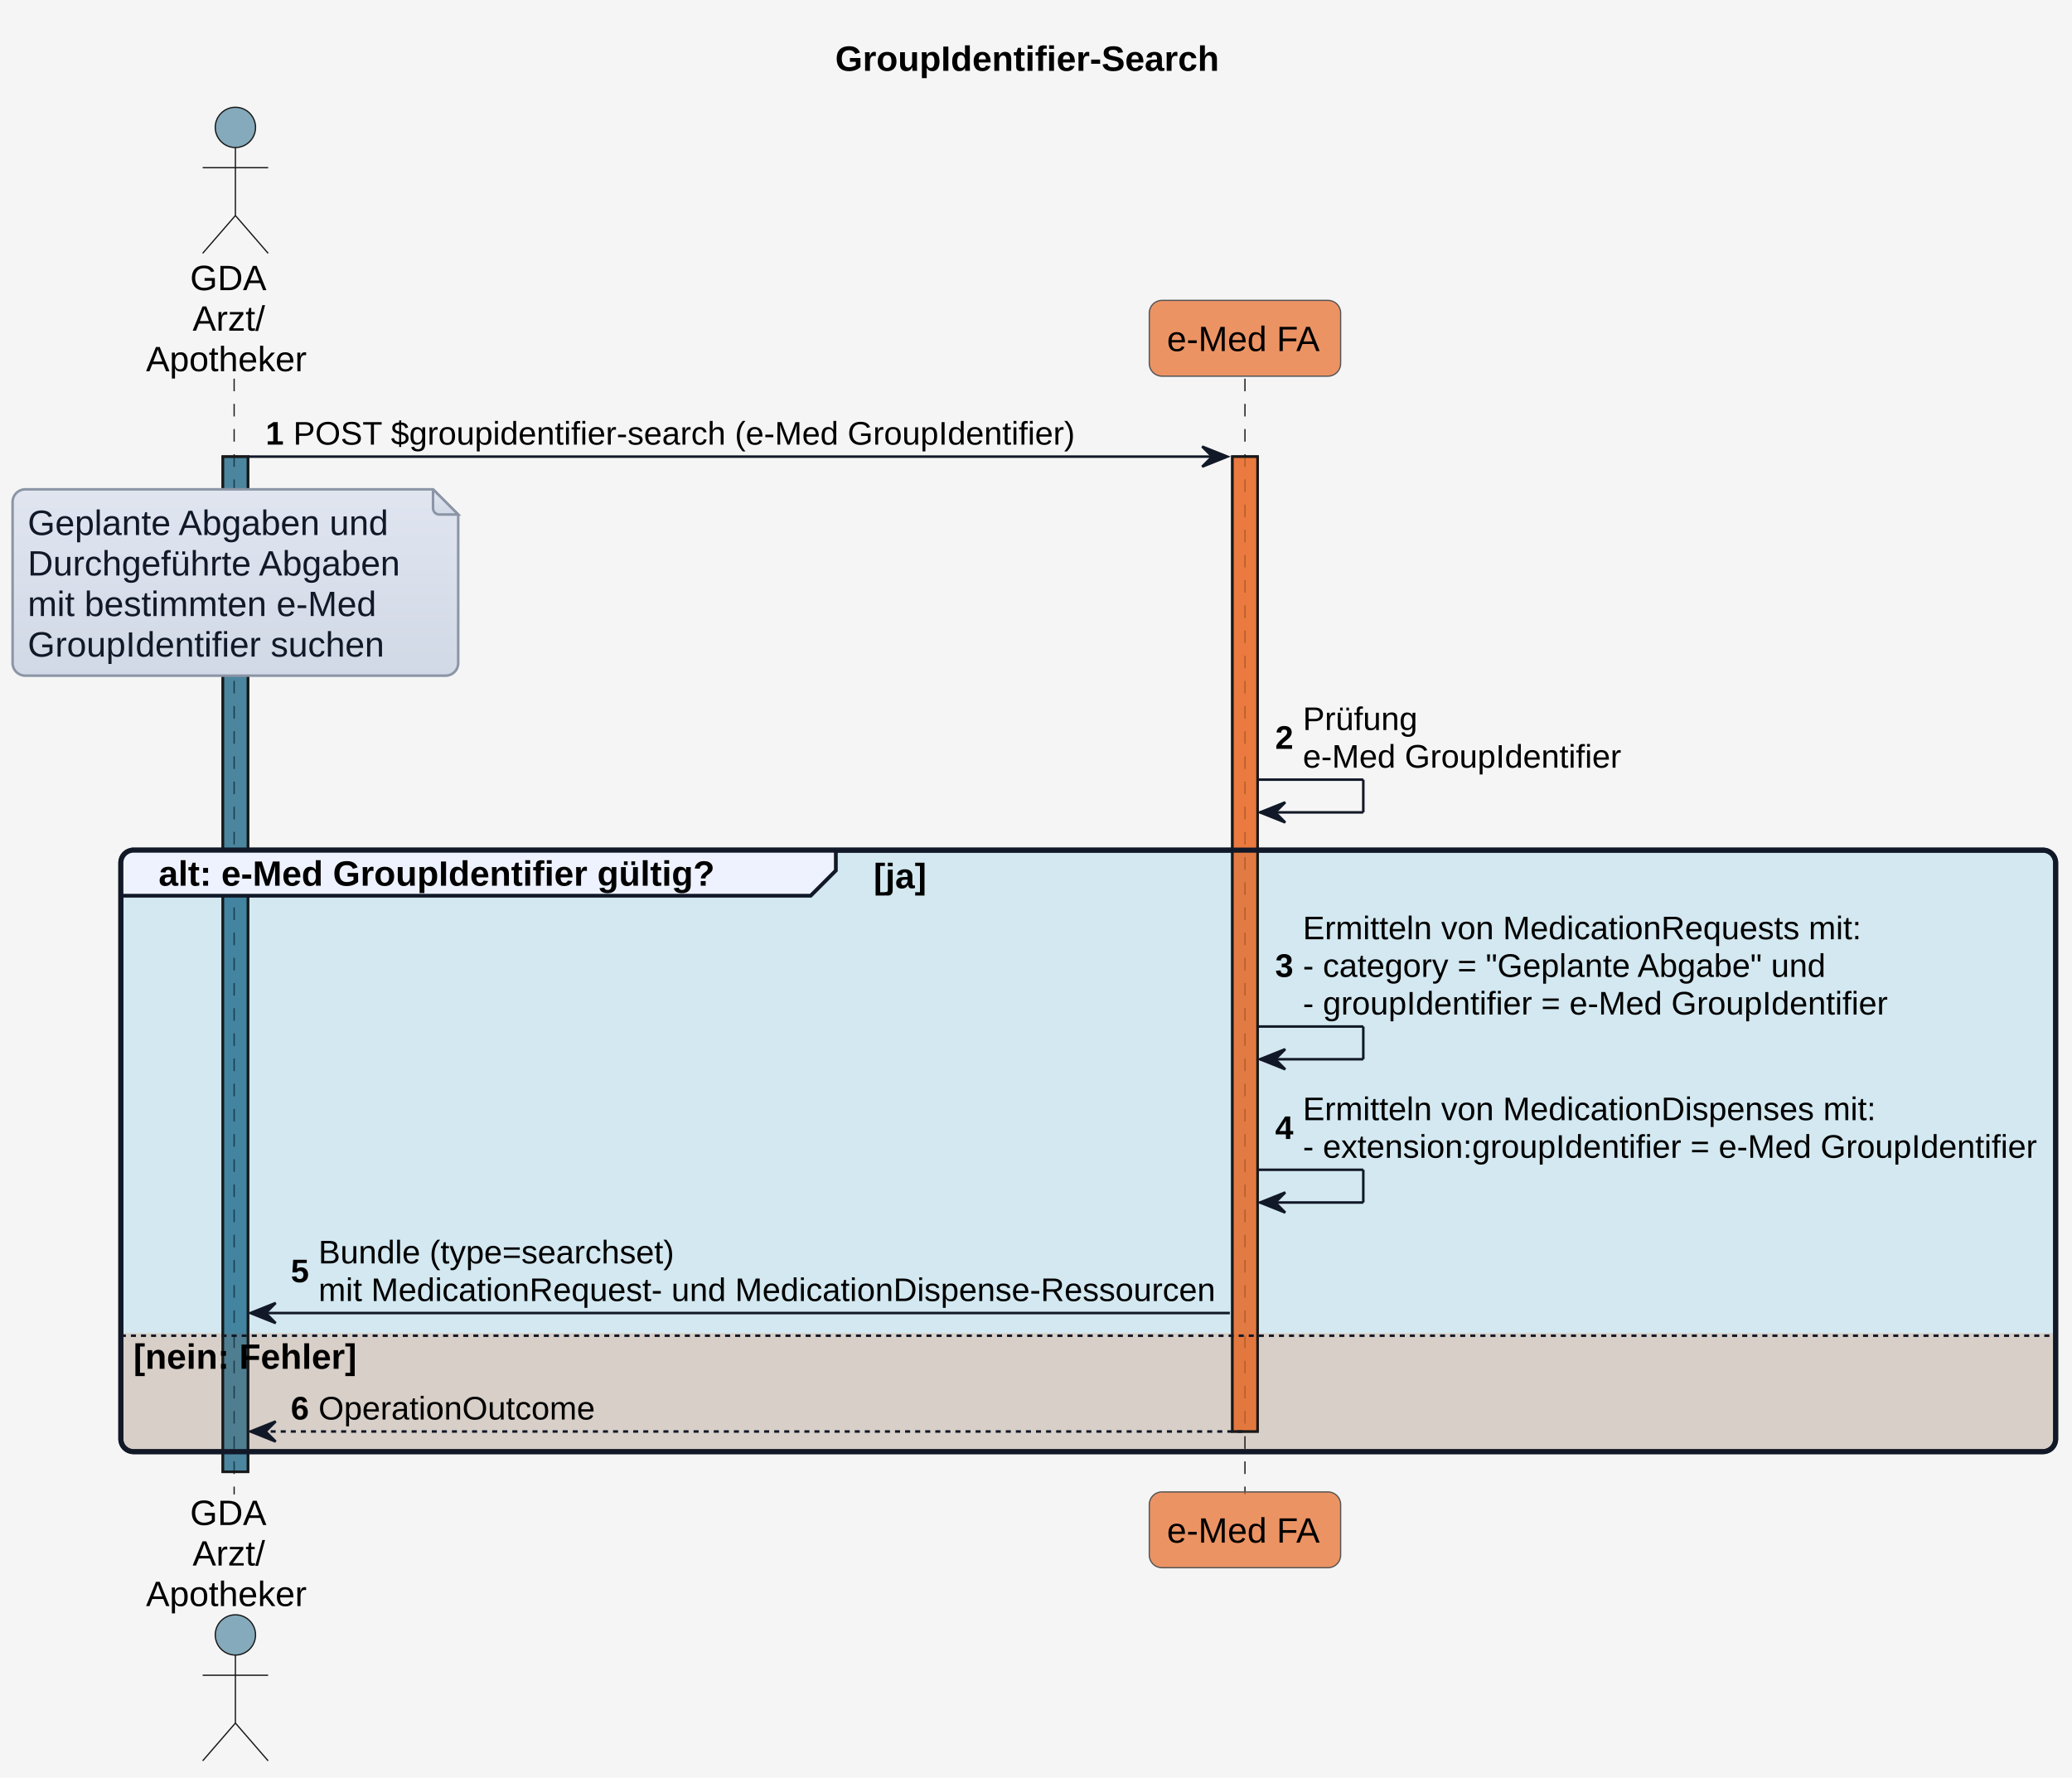
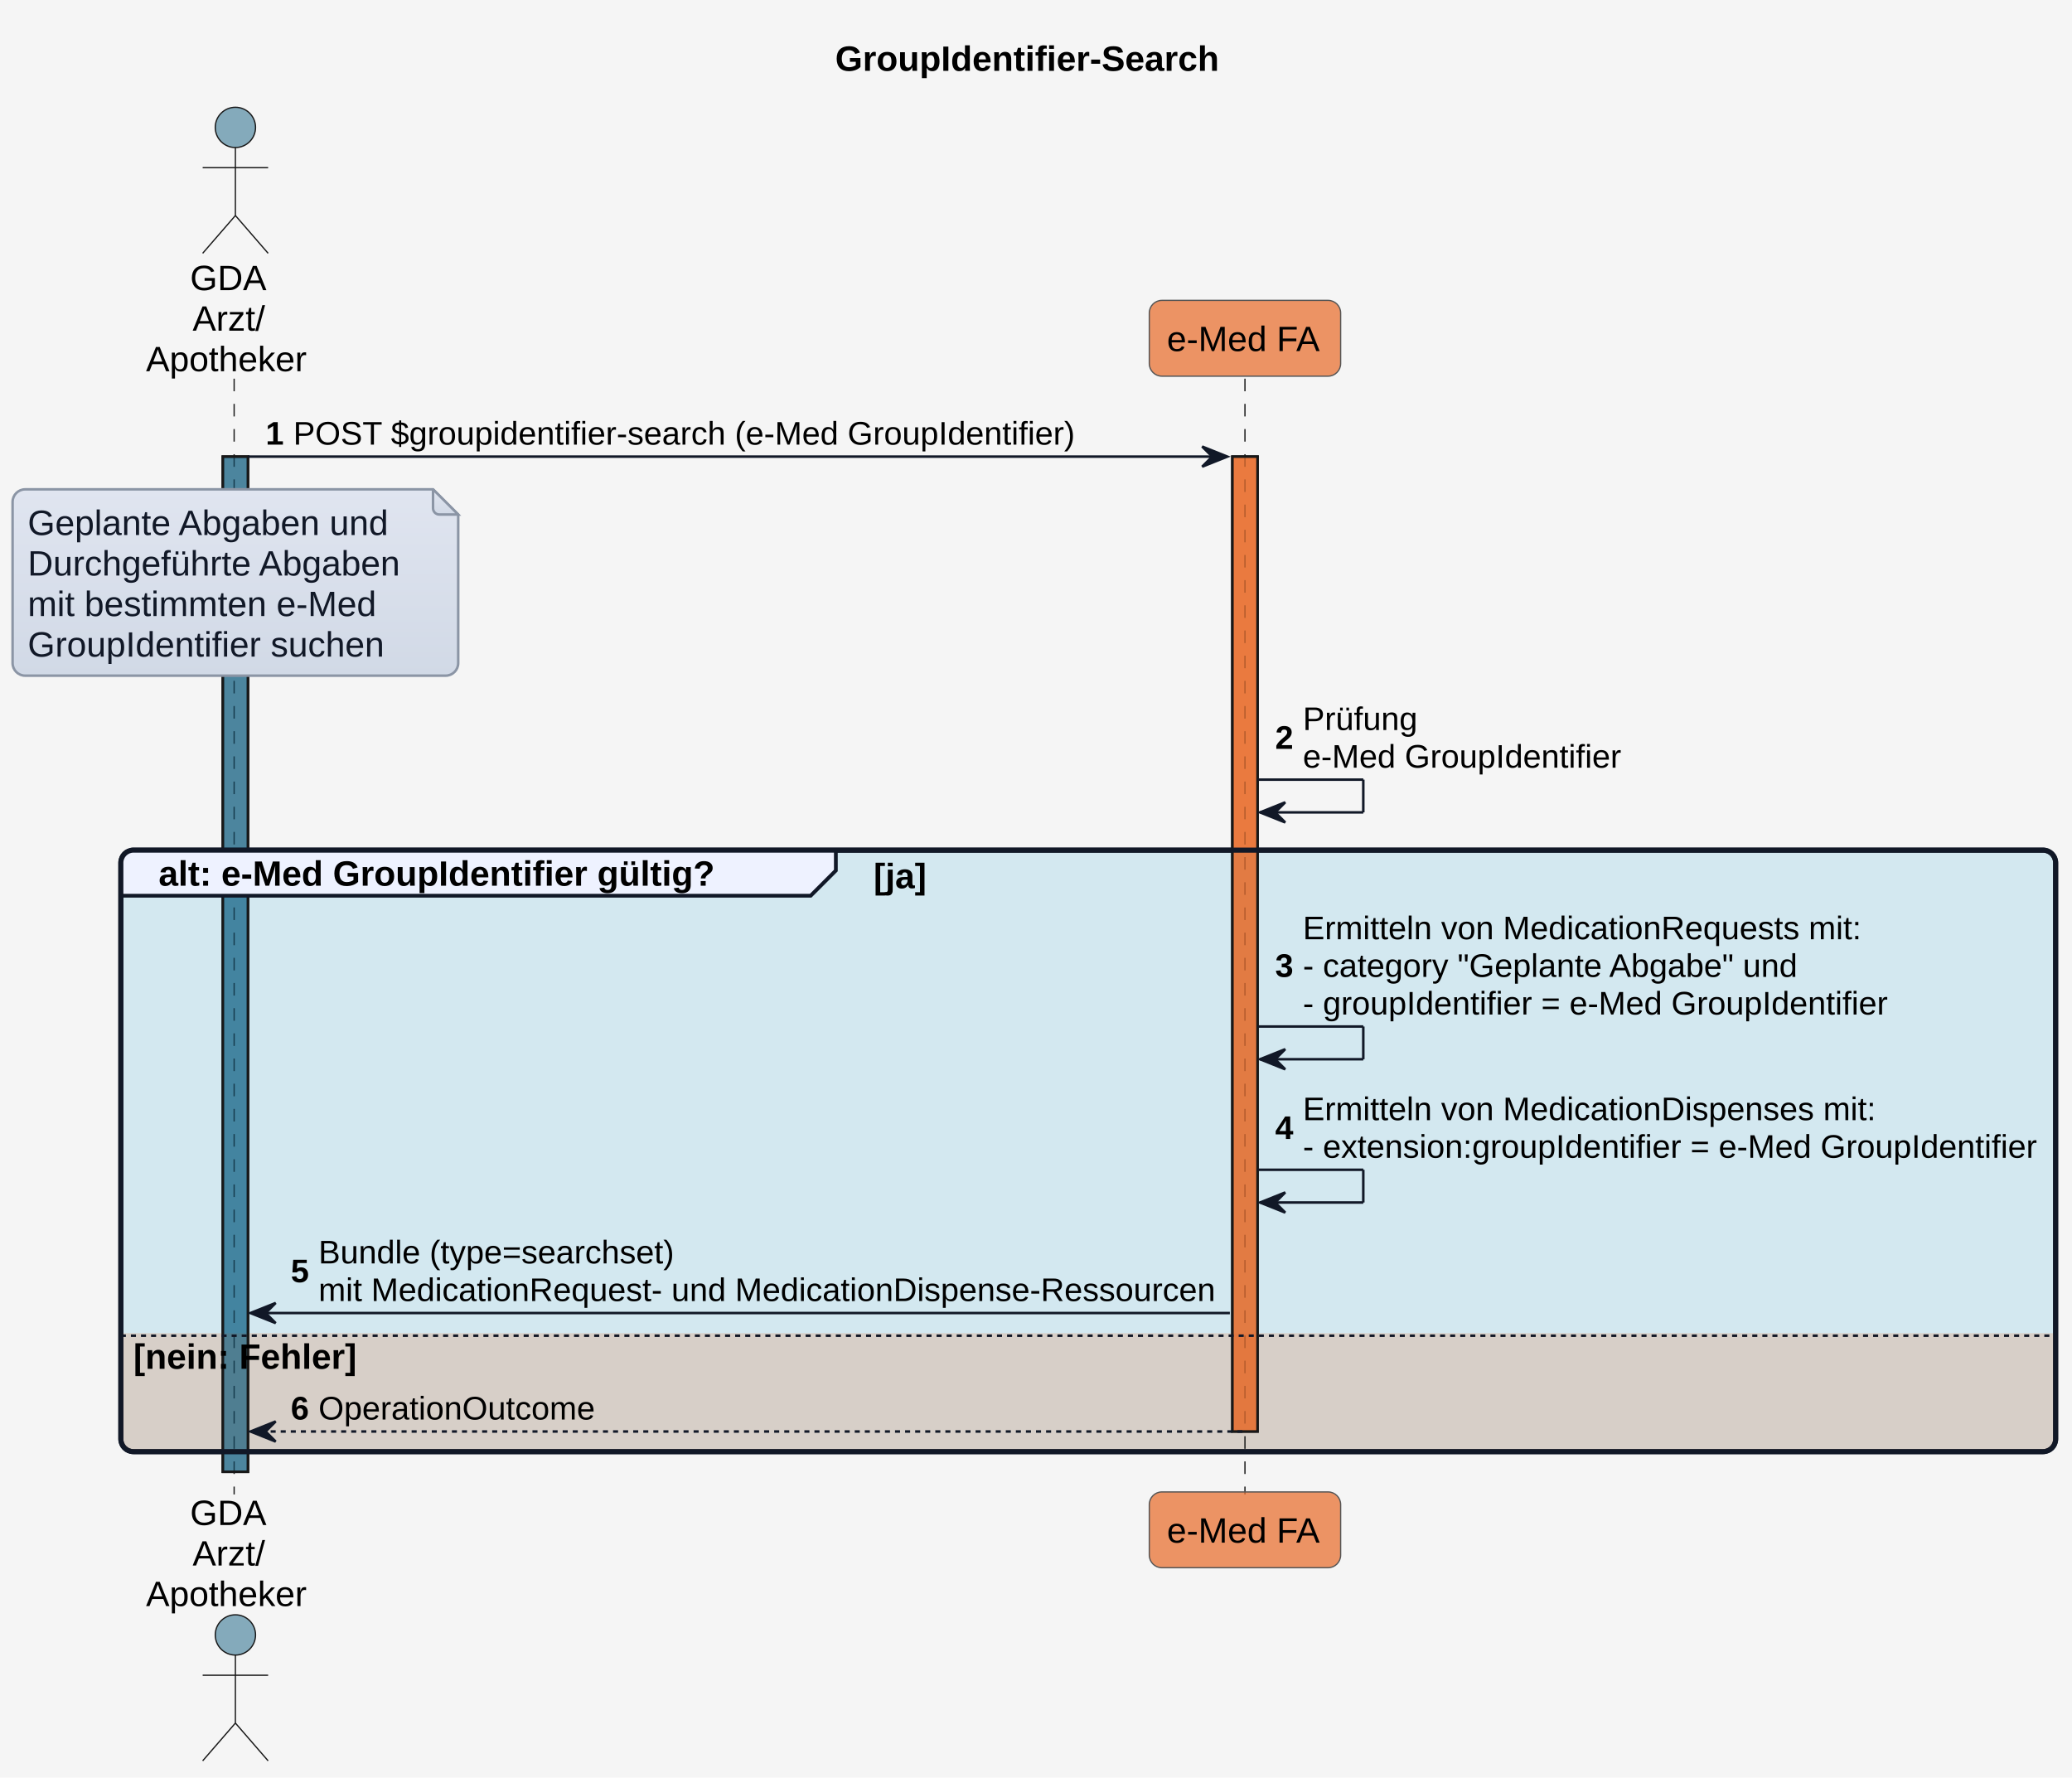
<svg xmlns="http://www.w3.org/2000/svg" contentStyleType="text/css" height="706px" preserveAspectRatio="none" style="width:823px;height:706px;background:#F5F5F5;" version="1.1" viewBox="0 0 823 706" width="823px" zoomAndPan="magnify">
  <defs>
-     <linearGradient id="gab0ujlwx6joq0" x1="50%" x2="50%" y1="0%" y2="100%">
+     <linearGradient id="g4vflv00mshrn0" x1="50%" x2="50%" y1="0%" y2="100%">
      <stop offset="0%" stop-color="#E0E5F0" />
      <stop offset="100%" stop-color="#D1D9E6" />
    </linearGradient>
  </defs>
  <g>
    <rect fill="#F5F5F5" height="706" style="stroke:none;stroke-width:1.0;" width="823" x="0" y="0" />
    <text fill="#000000" font-family="Arial" font-size="14" font-weight="bold" lengthAdjust="spacing" textLength="162" x="331.75" y="28.132">GroupIdentifier-Search</text>
    <rect fill="#156082" fill-opacity="0.502" height="403.178" style="stroke:#181818;stroke-width:1.0;" width="10" x="88.5" y="181.343" />
    <rect fill="#E97232" fill-opacity="0.741" height="387.178" style="stroke:#181818;stroke-width:1.0;" width="10" x="489.5" y="181.343" />
    <rect fill="#0F9ED5" fill-opacity="0.145" height="238.886" rx="5" ry="5" style="stroke:#111827;stroke-width:2.0;" width="768.5" x="48" y="337.635" />
    <path d="M48,529.474 L816.5,529.474 L816.5,571.521 A5,5 0 0 1 811.5,576.521 L53,576.521 A5,5 0 0 1 48,571.521 L48,529.474 " fill="#E97132" fill-opacity="0.208" style="stroke:none;stroke-width:1.0;" />
    <line style="stroke:#181818;stroke-width:0.5;stroke-dasharray:5.0,5.0;" x1="93" x2="93" y1="150.394" y2="593.521" />
    <line style="stroke:#181818;stroke-width:0.5;stroke-dasharray:5.0,5.0;" x1="494.5" x2="494.5" y1="150.394" y2="593.521" />
    <text fill="#000000" font-family="Arial" font-size="14" lengthAdjust="spacing" textLength="30" x="75.5" y="115.231">GDA</text>
    <text fill="#000000" font-family="Arial" font-size="14" lengthAdjust="spacing" textLength="28" x="76.5" y="131.329">Arzt/</text>
    <text fill="#000000" font-family="Arial" font-size="14" lengthAdjust="spacing" textLength="65" x="58" y="147.428">Apotheker</text>
    <ellipse cx="93.5" cy="50.599" fill="#156082" fill-opacity="0.502" rx="8" ry="8" style="stroke:#181818;stroke-width:0.5;" />
    <path d="M93.5,58.599 L93.5,85.599 M80.5,66.599 L106.5,66.599 M93.5,85.599 L80.5,100.599 M93.5,85.599 L106.5,100.599 " fill="none" style="stroke:#181818;stroke-width:0.5;" />
    <text fill="#000000" font-family="Arial" font-size="14" lengthAdjust="spacing" textLength="30" x="75.5" y="605.653">GDA</text>
    <text fill="#000000" font-family="Arial" font-size="14" lengthAdjust="spacing" textLength="28" x="76.5" y="621.751">Arzt/</text>
    <text fill="#000000" font-family="Arial" font-size="14" lengthAdjust="spacing" textLength="65" x="58" y="637.85">Apotheker</text>
    <ellipse cx="93.5" cy="649.317" fill="#156082" fill-opacity="0.502" rx="8" ry="8" style="stroke:#181818;stroke-width:0.5;" />
    <path d="M93.5,657.317 L93.5,684.317 M80.5,665.317 L106.5,665.317 M93.5,684.317 L80.5,699.317 M93.5,684.317 L106.5,699.317 " fill="none" style="stroke:#181818;stroke-width:0.5;" />
    <rect fill="#E97232" fill-opacity="0.741" height="30.099" rx="5" ry="5" style="stroke:#555555;stroke-width:0.5;" width="76" x="456.5" y="119.296" />
    <text fill="#000000" font-family="Arial" font-size="14" lengthAdjust="spacing" textLength="62" x="463.5" y="139.428">e-Med FA</text>
    <rect fill="#E97232" fill-opacity="0.741" height="30.099" rx="5" ry="5" style="stroke:#555555;stroke-width:0.5;" width="76" x="456.5" y="592.521" />
    <text fill="#000000" font-family="Arial" font-size="14" lengthAdjust="spacing" textLength="62" x="463.5" y="612.653">e-Med FA</text>
    <rect fill="#156082" fill-opacity="0.502" height="403.178" style="stroke:#181818;stroke-width:1.0;" width="10" x="88.5" y="181.343" />
    <rect fill="#E97232" fill-opacity="0.741" height="387.178" style="stroke:#181818;stroke-width:1.0;" width="10" x="489.5" y="181.343" />
    <polygon fill="#111827" points="477.5,177.343,487.5,181.343,477.5,185.343,481.5,181.343" style="stroke:#111827;stroke-width:1.0;" />
    <line style="stroke:#111827;stroke-width:1.0;" x1="98.5" x2="483.5" y1="181.343" y2="181.343" />
    <text fill="#000000" font-family="Arial" font-size="13" font-weight="bold" lengthAdjust="spacing" textLength="7" x="105.5" y="176.588">1</text>
    <text fill="#000000" font-family="Arial" font-size="13" lengthAdjust="spacing" textLength="304" x="116.5" y="176.588">POST $groupidentifier-search (e-Med GroupIdentifier)</text>
-     <path d="M5,199.343 L5,263.343 A5,5 0 0 0 10,268.343 L177,268.343 A5,5 0 0 0 182,263.343 L182,204.343 L172,194.343 L10,194.343 A5,5 0 0 0 5,199.343 " fill="url(#gab0ujlwx6joq0)" style="stroke:#8B95A5;stroke-width:1.0;" />
-     <path d="M172,194.343 L172,201.843 A2.5,2.5 0 0 0 174.5,204.343 L182,204.343 L172,194.343 " fill="url(#gab0ujlwx6joq0)" style="stroke:#8B95A5;stroke-width:1.0;" />
+     <path d="M5,199.343 L5,263.343 A5,5 0 0 0 10,268.343 L177,268.343 A5,5 0 0 0 182,263.343 L182,204.343 L172,194.343 L10,194.343 A5,5 0 0 0 5,199.343 " fill="url(#g4vflv00mshrn0)" style="stroke:#8B95A5;stroke-width:1.0;" />
+     <path d="M172,194.343 L172,201.843 A2.5,2.5 0 0 0 174.5,204.343 L182,204.343 L172,194.343 " fill="url(#g4vflv00mshrn0)" style="stroke:#8B95A5;stroke-width:1.0;" />
    <text fill="#111827" font-family="Arial" font-size="14" lengthAdjust="spacing" textLength="147" x="11" y="212.475">Geplante Abgaben und</text>
    <text fill="#111827" font-family="Arial" font-size="14" lengthAdjust="spacing" textLength="152" x="11" y="228.574">Durchgeführte Abgaben</text>
    <text fill="#111827" font-family="Arial" font-size="14" lengthAdjust="spacing" textLength="138" x="11" y="244.672">mit bestimmten e-Med</text>
    <text fill="#111827" font-family="Arial" font-size="14" lengthAdjust="spacing" textLength="144" x="11" y="260.771">GroupIdentifier suchen</text>
    <line style="stroke:#111827;stroke-width:1.0;" x1="499.5" x2="541.5" y1="309.635" y2="309.635" />
    <line style="stroke:#111827;stroke-width:1.0;" x1="541.5" x2="541.5" y1="309.635" y2="322.635" />
    <line style="stroke:#111827;stroke-width:1.0;" x1="500.5" x2="541.5" y1="322.635" y2="322.635" />
    <polygon fill="#111827" points="510.5,318.635,500.5,322.635,510.5,326.635,506.5,322.635" style="stroke:#111827;stroke-width:1.0;" />
    <text fill="#000000" font-family="Arial" font-size="13" font-weight="bold" lengthAdjust="spacing" textLength="7" x="506.5" y="297.406">2</text>
    <text fill="#000000" font-family="Arial" font-size="13" lengthAdjust="spacing" textLength="44" x="517.5" y="289.932">Prüfung</text>
    <text fill="#000000" font-family="Arial" font-size="13" lengthAdjust="spacing" textLength="123" x="517.5" y="304.88">e-Med GroupIdentifier</text>
    <path d="M53,337.635 L332,337.635 L332,345.734 L322,355.734 L48,355.734 L48,342.635 A5,5 0 0 1 53,337.635 " fill="#EEF2FF" style="stroke:#111827;stroke-width:1.5;" />
    <rect fill="none" height="238.886" rx="5" ry="5" style="stroke:#111827;stroke-width:2.0;" width="768.5" x="48" y="337.635" />
    <text fill="#000000" font-family="Arial" font-size="14" font-weight="bold" lengthAdjust="spacing" textLength="235" x="63" y="351.767">alt: e-Med GroupIdentifier gültig?</text>
    <text fill="#000000" font-family="Arial" font-size="14" font-weight="bold" lengthAdjust="spacing" textLength="22" x="347" y="352.767">[ja]</text>
    <line style="stroke:#111827;stroke-width:1.0;" x1="499.5" x2="541.5" y1="407.679" y2="407.679" />
    <line style="stroke:#111827;stroke-width:1.0;" x1="541.5" x2="541.5" y1="407.679" y2="420.679" />
    <line style="stroke:#111827;stroke-width:1.0;" x1="500.5" x2="541.5" y1="420.679" y2="420.679" />
    <polygon fill="#111827" points="510.5,416.679,500.5,420.679,510.5,424.679,506.5,420.679" style="stroke:#111827;stroke-width:1.0;" />
    <text fill="#000000" font-family="Arial" font-size="13" font-weight="bold" lengthAdjust="spacing" textLength="7" x="506.5" y="387.975">3</text>
    <text fill="#000000" font-family="Arial" font-size="13" lengthAdjust="spacing" textLength="223" x="517.5" y="373.026">Ermitteln von MedicationRequests mit:</text>
-     <text fill="#000000" font-family="Arial" font-size="13" lengthAdjust="spacing" textLength="209" x="517.5" y="387.975">- category = "Geplante Abgabe" und</text>
+     <text fill="#000000" font-family="Arial" font-size="13" lengthAdjust="spacing" textLength="197" x="517.5" y="387.975">- category "Geplante Abgabe" und</text>
    <text fill="#000000" font-family="Arial" font-size="13" lengthAdjust="spacing" textLength="227" x="517.5" y="402.924">- groupIdentifier = e-Med GroupIdentifier</text>
    <line style="stroke:#111827;stroke-width:1.0;" x1="499.5" x2="541.5" y1="464.576" y2="464.576" />
    <line style="stroke:#111827;stroke-width:1.0;" x1="541.5" x2="541.5" y1="464.576" y2="477.576" />
    <line style="stroke:#111827;stroke-width:1.0;" x1="500.5" x2="541.5" y1="477.576" y2="477.576" />
    <polygon fill="#111827" points="510.5,473.576,500.5,477.576,510.5,481.576,506.5,477.576" style="stroke:#111827;stroke-width:1.0;" />
    <text fill="#000000" font-family="Arial" font-size="13" font-weight="bold" lengthAdjust="spacing" textLength="7" x="506.5" y="452.347">4</text>
    <text fill="#000000" font-family="Arial" font-size="13" lengthAdjust="spacing" textLength="229" x="517.5" y="444.873">Ermitteln von MedicationDispenses mit:</text>
    <text fill="#000000" font-family="Arial" font-size="13" lengthAdjust="spacing" textLength="287" x="517.5" y="459.821">- extension:groupIdentifier = e-Med GroupIdentifier</text>
    <polygon fill="#111827" points="109.5,517.474,99.5,521.474,109.5,525.474,105.5,521.474" style="stroke:#111827;stroke-width:1.0;" />
    <line style="stroke:#111827;stroke-width:1.0;" x1="103.5" x2="488.5" y1="521.474" y2="521.474" />
    <text fill="#000000" font-family="Arial" font-size="13" font-weight="bold" lengthAdjust="spacing" textLength="7" x="115.5" y="509.244">5</text>
    <text fill="#000000" font-family="Arial" font-size="13" lengthAdjust="spacing" textLength="142" x="126.5" y="501.77">Bundle (type=searchset)</text>
    <text fill="#000000" font-family="Arial" font-size="13" lengthAdjust="spacing" textLength="356" x="126.5" y="516.719">mit MedicationRequest- und MedicationDispense-Ressourcen</text>
    <line style="stroke:#111827;stroke-width:1.0;stroke-dasharray:2.0,2.0;" x1="48" x2="816.5" y1="530.474" y2="530.474" />
    <text fill="#000000" font-family="Arial" font-size="14" font-weight="bold" lengthAdjust="spacing" textLength="95" x="53" y="543.606">[nein: Fehler]</text>
    <polygon fill="#111827" points="109.5,564.521,99.5,568.521,109.5,572.521,105.5,568.521" style="stroke:#111827;stroke-width:1.0;" />
    <line style="stroke:#111827;stroke-width:1.0;stroke-dasharray:2.0,2.0;" x1="103.5" x2="493.5" y1="568.521" y2="568.521" />
    <text fill="#000000" font-family="Arial" font-size="13" font-weight="bold" lengthAdjust="spacing" textLength="7" x="115.5" y="563.766">6</text>
    <text fill="#000000" font-family="Arial" font-size="13" lengthAdjust="spacing" textLength="109" x="126.5" y="563.766">OperationOutcome</text>
  </g>
</svg>
